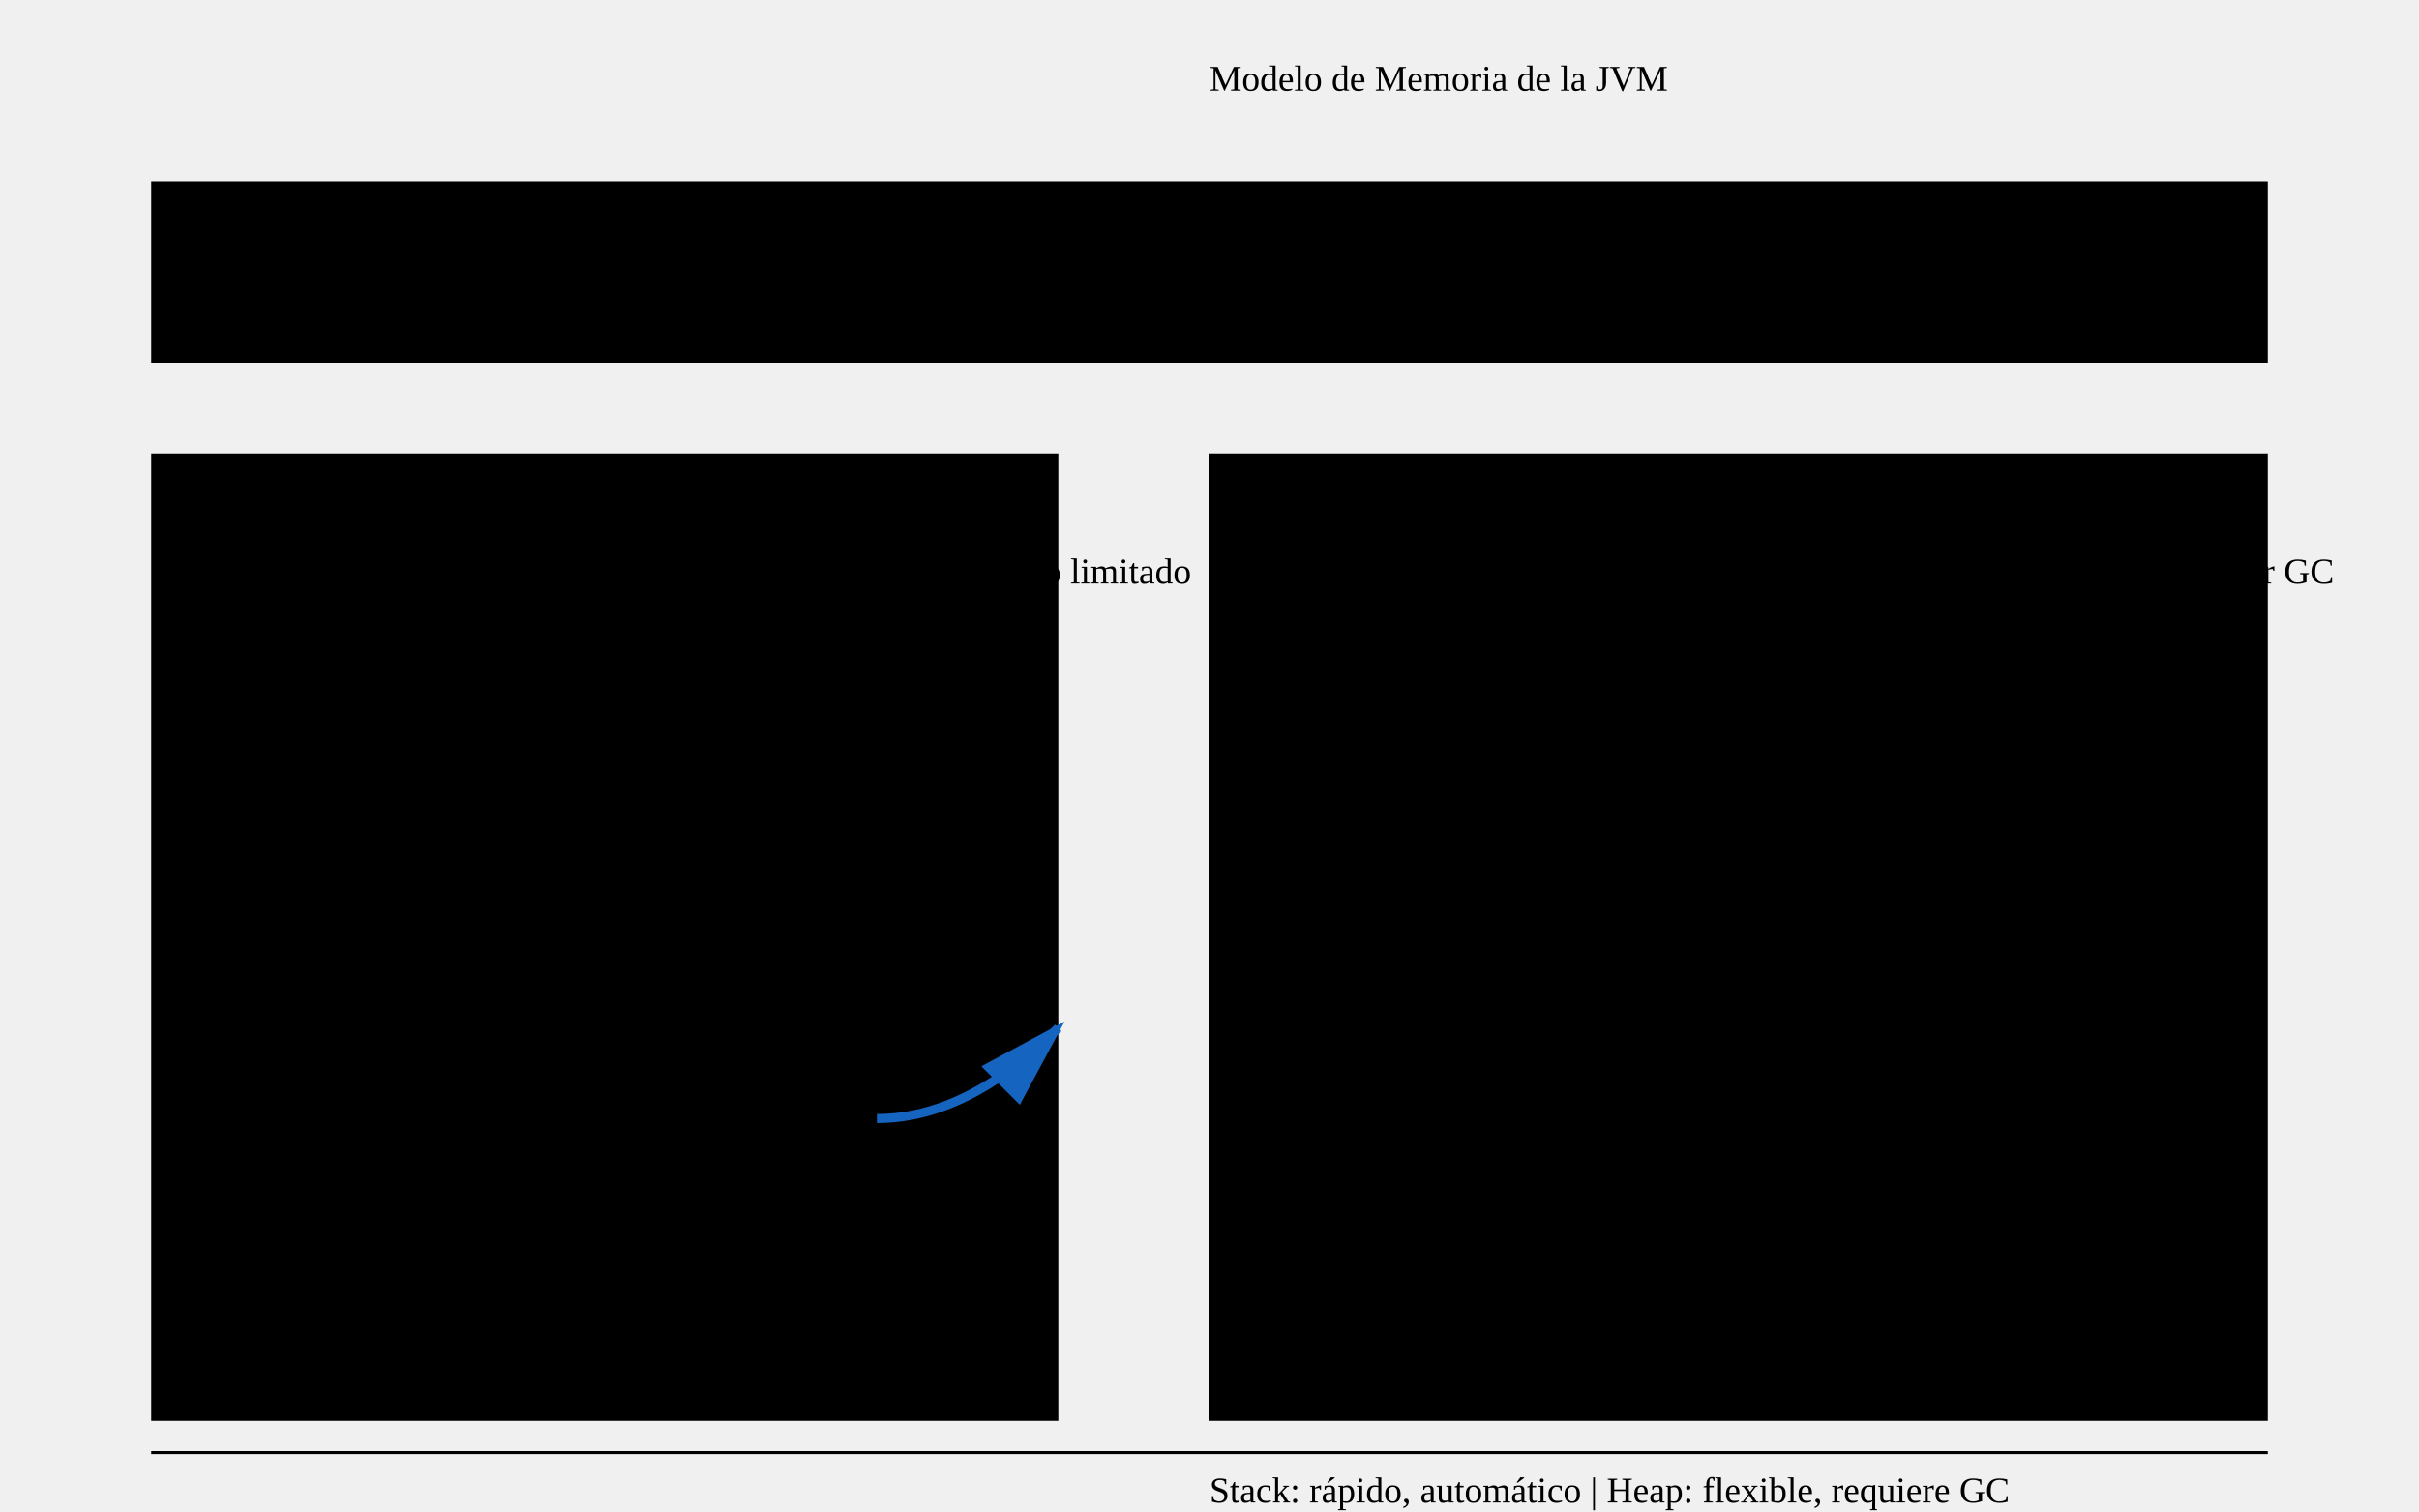
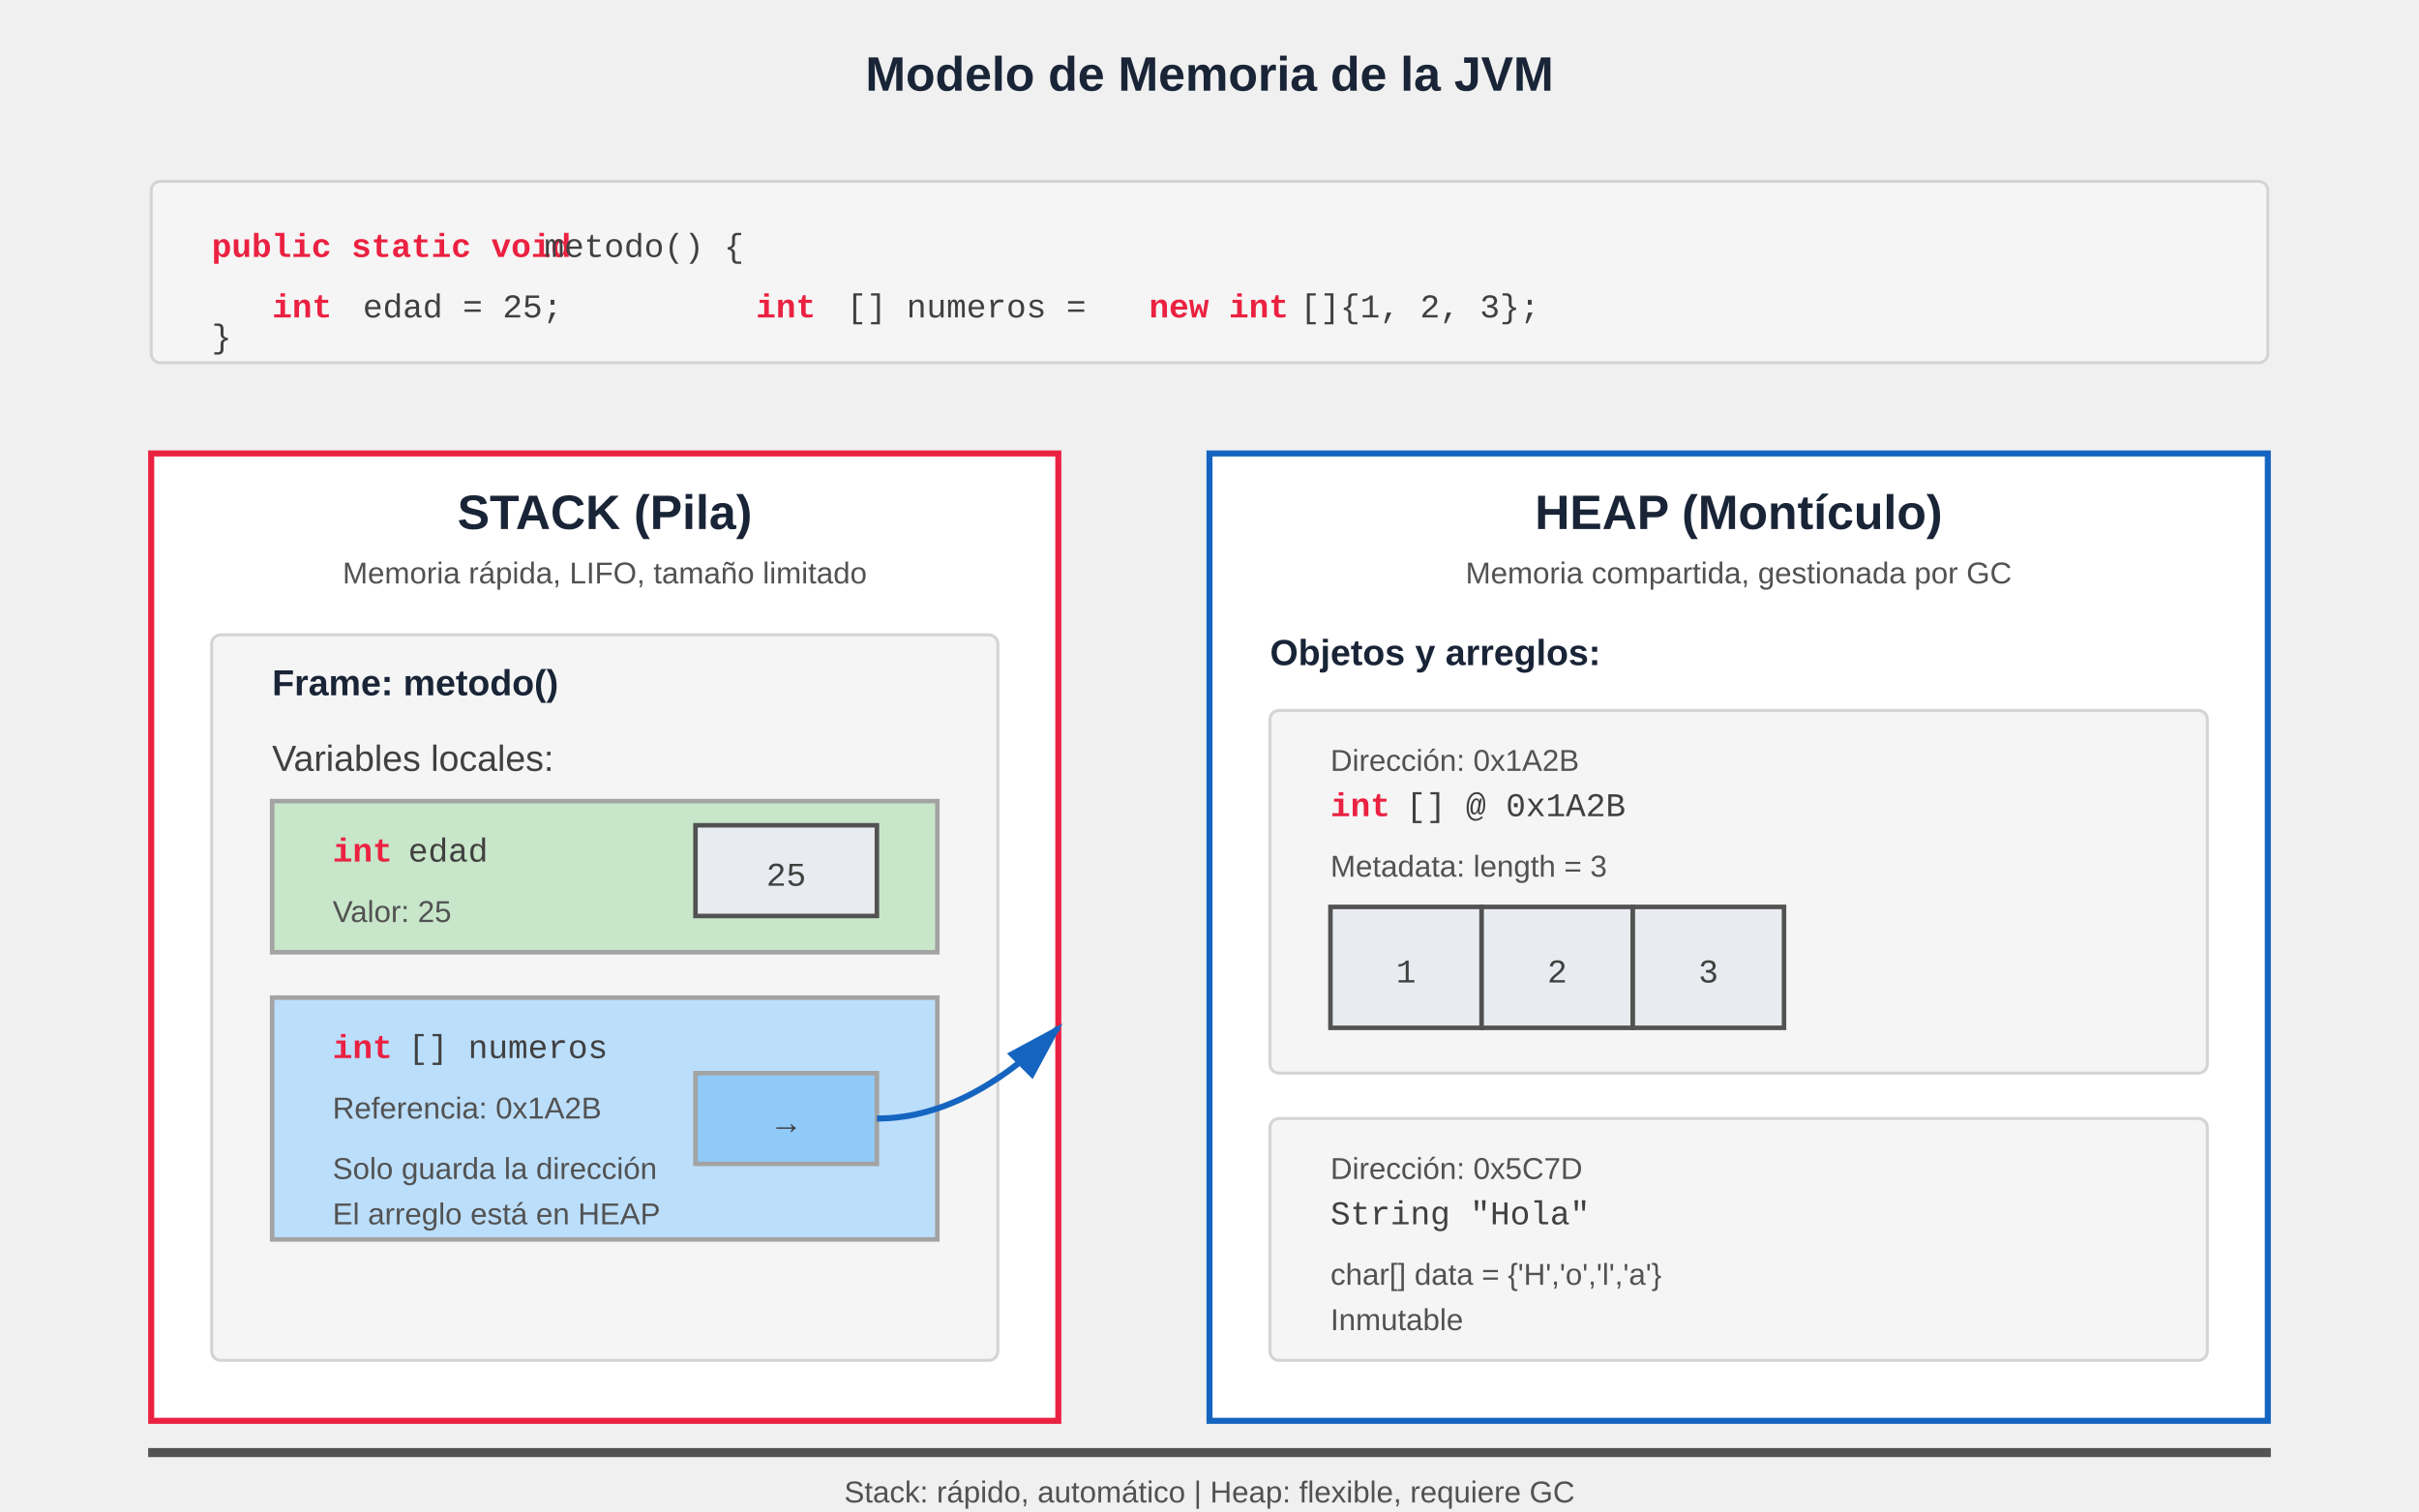
<svg xmlns="http://www.w3.org/2000/svg" width="800" height="500" viewBox="0 0 800 500">
+   <defs>
+     <style type="text/css">
+ /* SVG Embedded Styles - UNRN */
+ .title { font-family: 'Segoe UI', Arial, sans-serif; font-size: 16px; font-weight: 700; fill: #192437; text-anchor: middle; }
+ .subtitle { font-family: 'Segoe UI', Arial, sans-serif; font-size: 14px; font-weight: 500; fill: #2d3a50; text-anchor: middle; }
+ .label { font-family: 'Segoe UI', Arial, sans-serif; font-size: 12px; font-weight: 400; fill: #404040; }
+ .label-bold { font-family: 'Segoe UI', Arial, sans-serif; font-size: 12px; font-weight: 700; fill: #192437; }
+ .label-small { font-family: 'Segoe UI', Arial, sans-serif; font-size: 10px; font-weight: 400; fill: #525252; }
+ .index { font-family: 'Segoe UI', Arial, sans-serif; font-size: 10px; font-weight: 400; fill: #737373; }
+ .code { font-family: 'Consolas', 'Courier New', monospace; font-size: 11px; font-weight: 400; fill: #404040; }
+ .code-comment { font-family: 'Consolas', 'Courier New', monospace; font-size: 10px; font-weight: 400; fill: #737373; font-style: italic; }
+ .code-keyword { font-family: 'Consolas', 'Courier New', monospace; font-size: 11px; font-weight: 700; fill: #eb2141; }
+ .node { fill: #ffffff; stroke: #404040; stroke-width: 2; }
+ .node-header { fill: #f5f5f5; stroke: #404040; stroke-width: 1; }
+ .node-data { fill: #e8ebf0; stroke: #a3a3a3; stroke-width: 1.5; }
+ .node-pointer { fill: #ffccbc; stroke: #a3a3a3; stroke-width: 1.5; }
+ .node-null { fill: #e5e5e5; stroke: #737373; stroke-width: 1.5; stroke-dasharray: 3,3; }
+ .node-highlight { fill: #fff3e0; stroke: #eb2141; stroke-width: 2.5; }
+ .stack-node { fill: #ffffff; stroke: #eb2141; stroke-width: 2; }
+ .stack-data { fill: #ffe0e0; stroke: #a3a3a3; stroke-width: 1.5; }
+ .stack-pointer { fill: #ffc9c9; stroke: #a3a3a3; stroke-width: 1.5; }
+ .stack-arrow { fill: none; stroke: #eb2141; stroke-width: 2; }
+ .stack-label { fill: #eb2141; font-weight: 700; }
+ .queue-node { fill: #ffffff; stroke: #2e7d32; stroke-width: 2; }
+ .queue-data { fill: #c8e6c9; stroke: #a3a3a3; stroke-width: 1.5; }
+ .queue-pointer { fill: #a5d6a7; stroke: #a3a3a3; stroke-width: 1.5; }
+ .queue-arrow { fill: none; stroke: #2e7d32; stroke-width: 2; }
+ .queue-label { fill: #2e7d32; font-weight: 700; }
+ .deque-node { fill: #ffffff; stroke: #6a1b9a; stroke-width: 2; }
+ .deque-data { fill: #e1bee7; stroke: #a3a3a3; stroke-width: 1.5; }
+ .deque-pointer { fill: #ce93d8; stroke: #a3a3a3; stroke-width: 1.5; }
+ .deque-arrow { fill: none; stroke: #6a1b9a; stroke-width: 2; }
+ .deque-label { fill: #6a1b9a; font-weight: 700; }
+ .list-node { fill: #ffffff; stroke: #1565c0; stroke-width: 2; }
+ .list-data { fill: #bbdefb; stroke: #a3a3a3; stroke-width: 1.5; }
+ .list-pointer { fill: #90caf9; stroke: #a3a3a3; stroke-width: 1.5; }
+ .list-arrow { fill: none; stroke: #1565c0; stroke-width: 2; }
+ .list-label { fill: #1565c0; font-weight: 700; }
+ .tree-node { fill: #ffffff; stroke: #558b2f; stroke-width: 2; }
+ .tree-data { fill: #dcedc8; stroke: #a3a3a3; stroke-width: 1.5; }
+ .tree-arrow { fill: none; stroke: #558b2f; stroke-width: 2; }
+ .tree-label { fill: #558b2f; font-weight: 700; }
+ .graph-node { fill: #ffffff; stroke: #e65100; stroke-width: 2; }
+ .graph-data { fill: #ffe0b2; stroke: #a3a3a3; stroke-width: 1.5; }
+ .graph-arrow { fill: none; stroke: #e65100; stroke-width: 2; }
+ .graph-label { fill: #e65100; font-weight: 700; }
+ .hash-node { fill: #ffffff; stroke: #283593; stroke-width: 2; }
+ .hash-data { fill: #c5cae9; stroke: #a3a3a3; stroke-width: 1.5; }
+ .hash-arrow { fill: none; stroke: #283593; stroke-width: 2; }
+ .arrow { fill: none; stroke: #404040; stroke-width: 2; }
+ .arrow-primary { fill: none; stroke: #eb2141; stroke-width: 2; }
+ .arrow-secondary { fill: none; stroke: #192437; stroke-width: 2; }
+ .arrow-dashed { fill: none; stroke: #737373; stroke-width: 2; stroke-dasharray: 5,5; }
+ .code-block { fill: #f5f5f5; stroke: #d4d4d4; stroke-width: 1; rx: 3; }
+ .highlight-box { fill: #fce8ec; stroke: #eb2141; stroke-width: 1; rx: 3; }
+ .info-box { fill: #e8ebf0; stroke: #2d3a50; stroke-width: 1; rx: 3; }
+ .memory-cell { fill: #ffffff; stroke: #525252; stroke-width: 1.5; }
+ .memory-cell-filled { fill: #e8ebf0; stroke: #525252; stroke-width: 1.5; }
+ .divider { stroke: #d4d4d4; stroke-width: 1; }
+ .divider-bold { stroke: #525252; stroke-width: 2; }
+ .valid { stroke: #2e7d32; stroke-width: 2.5; }
+ .invalid { stroke: #eb2141; stroke-width: 2.5; }
+ .warning { stroke: #f57c00; stroke-width: 2.5; }
+ .text-center { text-anchor: middle; }
+ .text-start { text-anchor: start; }
+ .text-end { text-anchor: end; }
+     </style>
+   </defs>
  <text x="400" y="30" class="title">Modelo de Memoria de la JVM</text>
  <rect x="50" y="60" width="700" height="60" class="code-block" />
  <text x="70" y="85" class="code-keyword">public static void</text>
  <text x="180" y="85" class="code"> metodo() {</text>
  <text x="90" y="105" class="code-keyword">    int</text>
  <text x="120" y="105" class="code"> edad = 25;</text>
  <text x="250" y="105" class="code-keyword">    int</text>
  <text x="280" y="105" class="code">[] numeros = </text>
  <text x="380" y="105" class="code-keyword">new int</text>
  <text x="430" y="105" class="code">[]{1, 2, 3};</text>
  <text x="70" y="115" class="code">}</text>
  <g id="stack">
    <rect x="50" y="150" width="300" height="320" class="stack-node" />
    <text x="200" y="175" class="title">STACK (Pila)</text>
-     <text x="200" y="193" class="label-small">Memoria rápida, LIFO, tamaño limitado</text>
+     <text x="200" y="193" class="label-small text-center">Memoria rápida, LIFO, tamaño limitado</text>
    <rect x="70" y="210" width="260" height="240" class="code-block" />
    <text x="90" y="230" class="label-bold">Frame: metodo()</text>
    <text x="90" y="255" class="label">Variables locales:</text>
    <rect x="90" y="265" width="220" height="50" class="queue-data" />
    <text x="110" y="285" class="code-keyword">int</text>
    <text x="135" y="285" class="code"> edad</text>
    <text x="110" y="305" class="label-small">Valor: 25</text>
    <rect x="230" y="273" width="60" height="30" class="memory-cell-filled" />
-     <text x="260" y="293" class="code">25</text>
+     <text x="260" y="293" class="code text-center">25</text>
    <rect x="90" y="330" width="220" height="80" class="list-data" />
    <text x="110" y="350" class="code-keyword">int</text>
    <text x="135" y="350" class="code">[] numeros</text>
    <text x="110" y="370" class="label-small">Referencia: 0x1A2B</text>
    <rect x="230" y="355" width="60" height="30" class="list-pointer" />
-     <text x="245" y="375" class="code">→</text>
+     <text x="260" y="375" class="code text-center">→</text>
    <defs>
      <marker id="arrow-to-heap" markerWidth="10" markerHeight="10" refX="9" refY="3" orient="auto">
        <polygon points="0 0, 10 3, 0 6" fill="#1565c0" />
      </marker>
    </defs>
-     <path d="M 290 370 Q 320 370 350 340" fill="none" stroke="#1565c0" stroke-width="3" marker-end="url(#arrow-to-heap)" />
+     <path d="M 290 370 Q 320 370 350 340" class="list-arrow" stroke-width="3" marker-end="url(#arrow-to-heap)" />
    <text x="110" y="390" class="label-small">Solo guarda la dirección</text>
    <text x="110" y="405" class="label-small">El arreglo está en HEAP</text>
  </g>
  <g id="heap">
    <rect x="400" y="150" width="350" height="320" class="list-node" />
    <text x="575" y="175" class="title">HEAP (Montículo)</text>
-     <text x="575" y="193" class="label-small">Memoria compartida, gestionada por GC</text>
+     <text x="575" y="193" class="label-small text-center">Memoria compartida, gestionada por GC</text>
    <text x="420" y="220" class="label-bold">Objetos y arreglos:</text>
    <rect x="420" y="235" width="310" height="120" class="code-block" />
    <text x="440" y="255" class="label-small">Dirección: 0x1A2B</text>
    <text x="440" y="270" class="code-keyword">int</text>
    <text x="465" y="270" class="code">[] @ 0x1A2B</text>
    <text x="440" y="290" class="label-small">Metadata: length = 3</text>
    <rect x="440" y="300" width="50" height="40" class="memory-cell-filled" />
    <rect x="490" y="300" width="50" height="40" class="memory-cell-filled" />
    <rect x="540" y="300" width="50" height="40" class="memory-cell-filled" />
-     <text x="465" y="325" class="code">1</text>
-     <text x="515" y="325" class="code">2</text>
-     <text x="565" y="325" class="code">3</text>
+     <text x="465" y="325" class="code text-center">1</text>
+     <text x="515" y="325" class="code text-center">2</text>
+     <text x="565" y="325" class="code text-center">3</text>
    <rect x="420" y="370" width="310" height="80" class="code-block" />
    <text x="440" y="390" class="label-small">Dirección: 0x5C7D</text>
    <text x="440" y="405" class="code">String "Hola"</text>
    <text x="440" y="425" class="label-small">char[] data = {'H','o','l','a'}</text>
    <text x="440" y="440" class="label-small">Inmutable</text>
  </g>
  <rect x="50" y="480" width="700" height="1" class="divider-bold" />
  <text x="400" y="497" class="label-small text-center">Stack: rápido, automático | Heap: flexible, requiere GC</text>
</svg>
